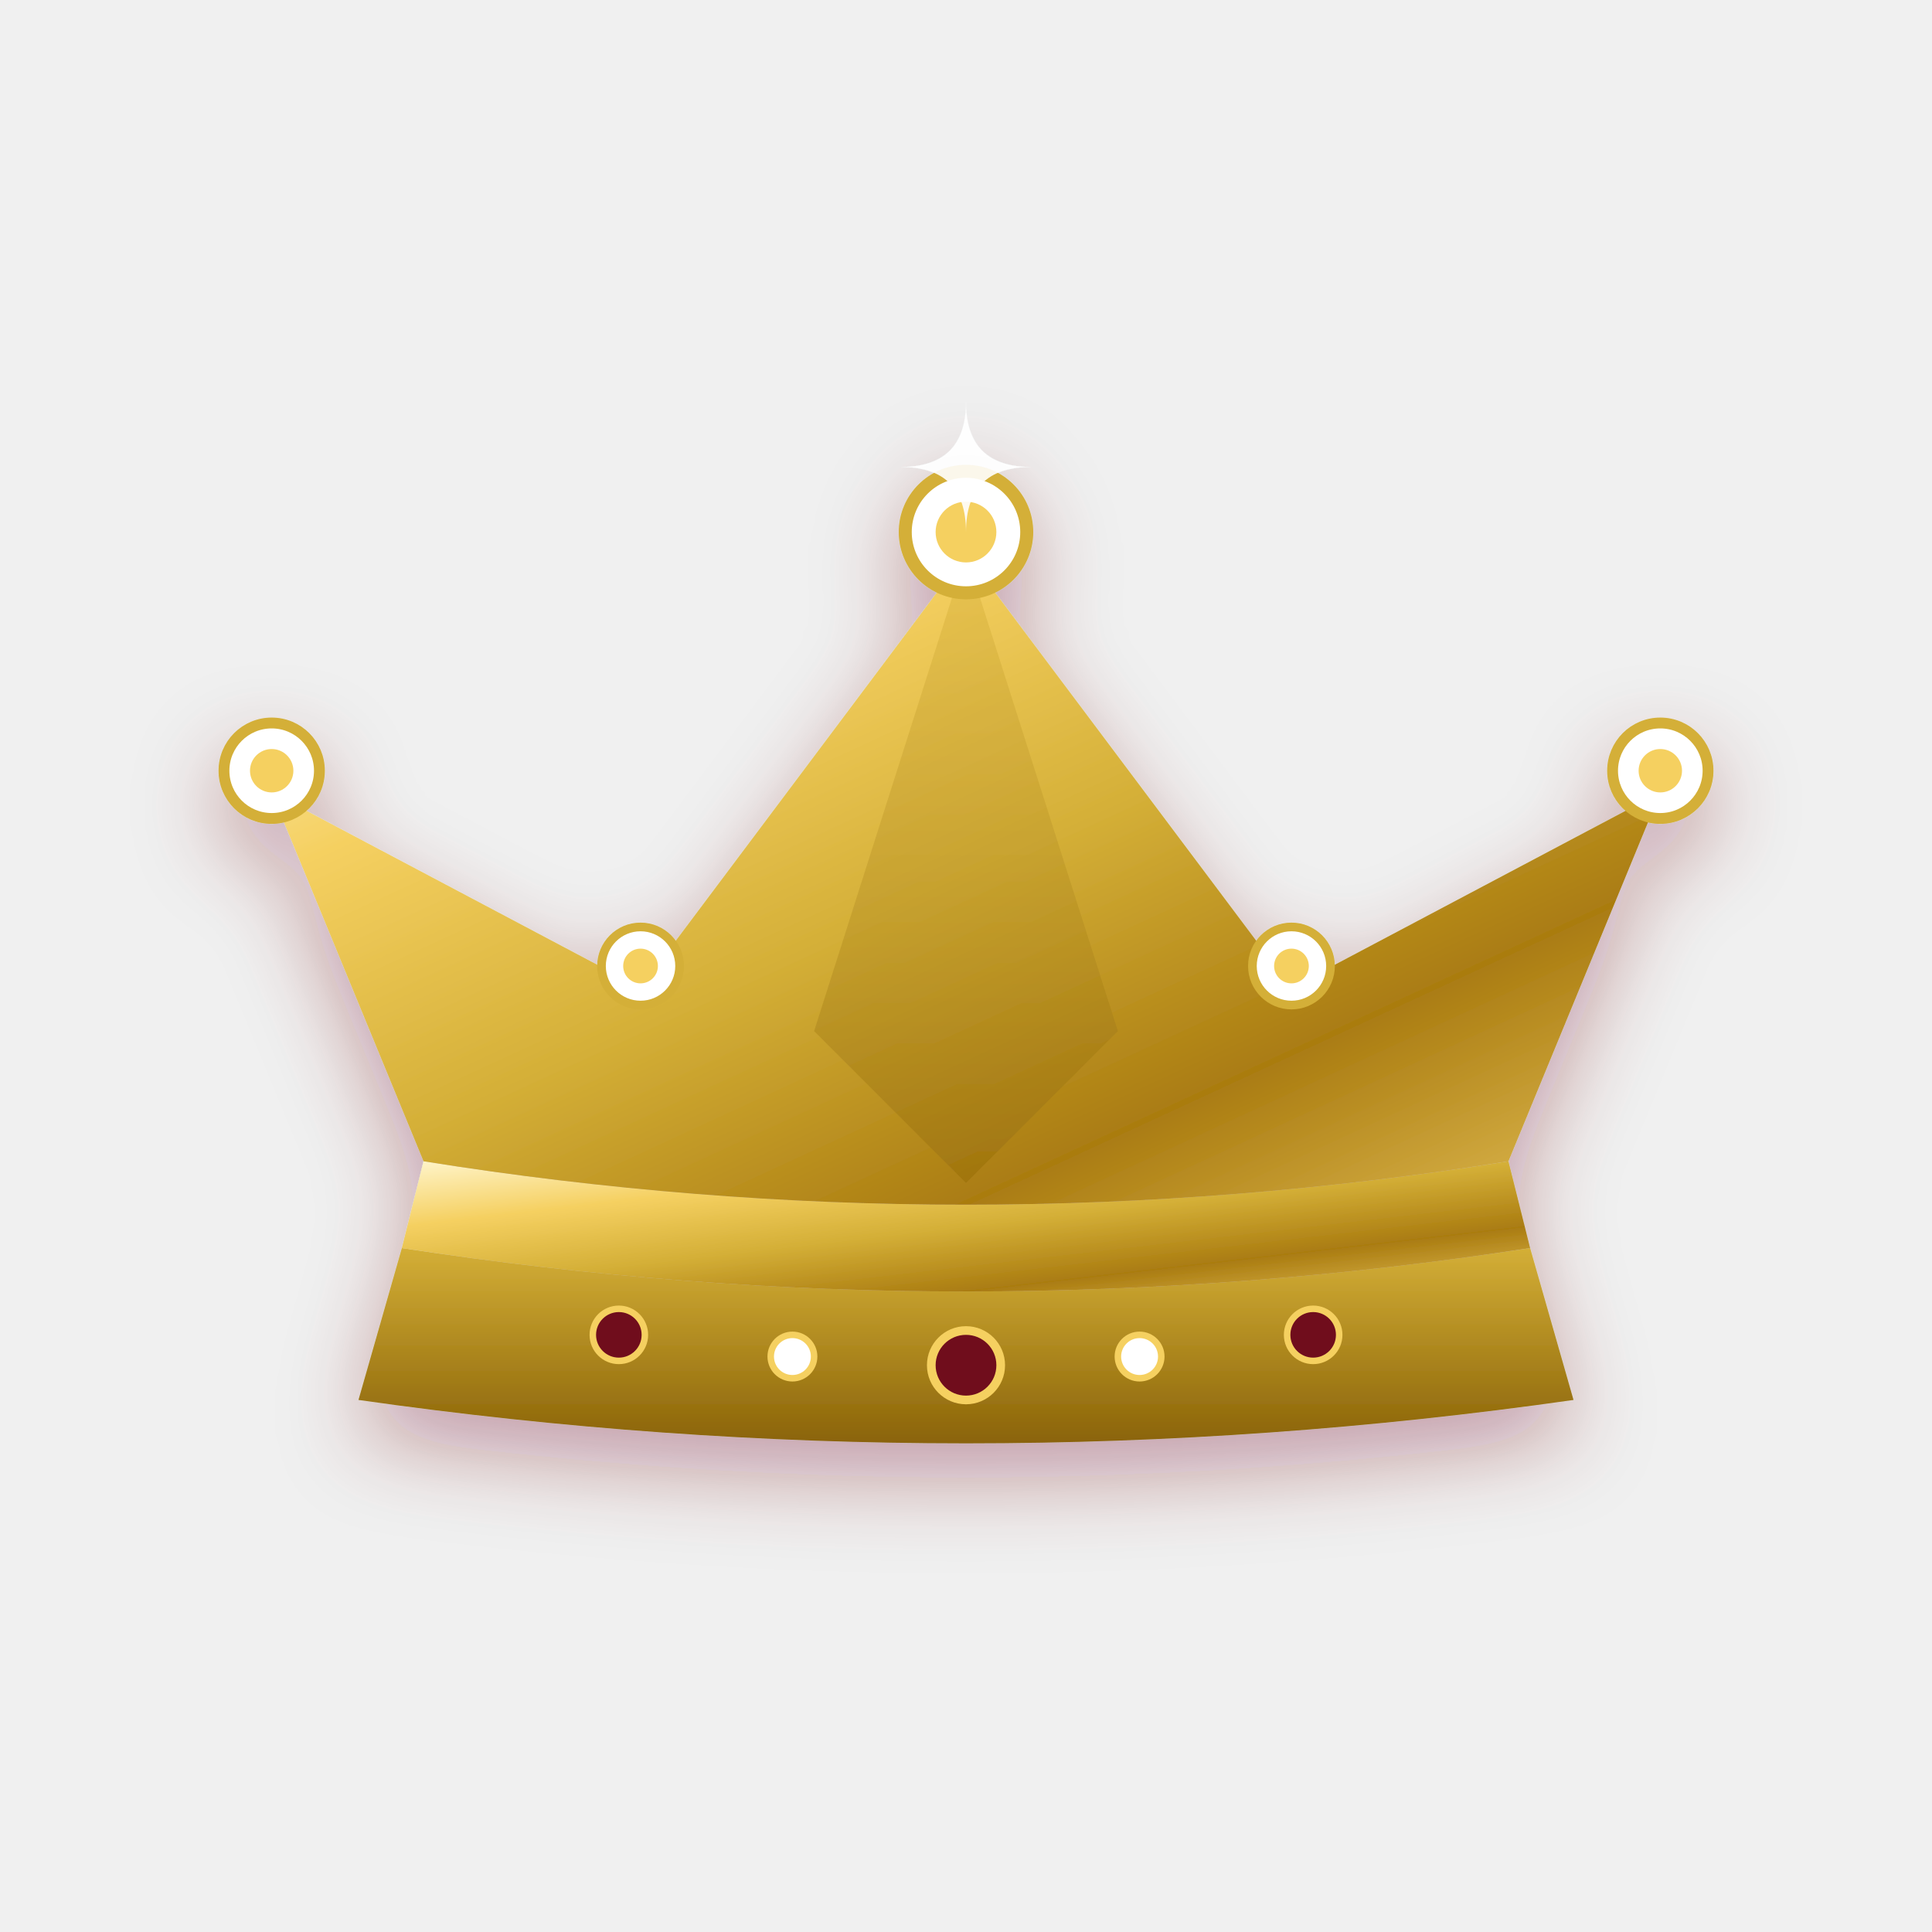
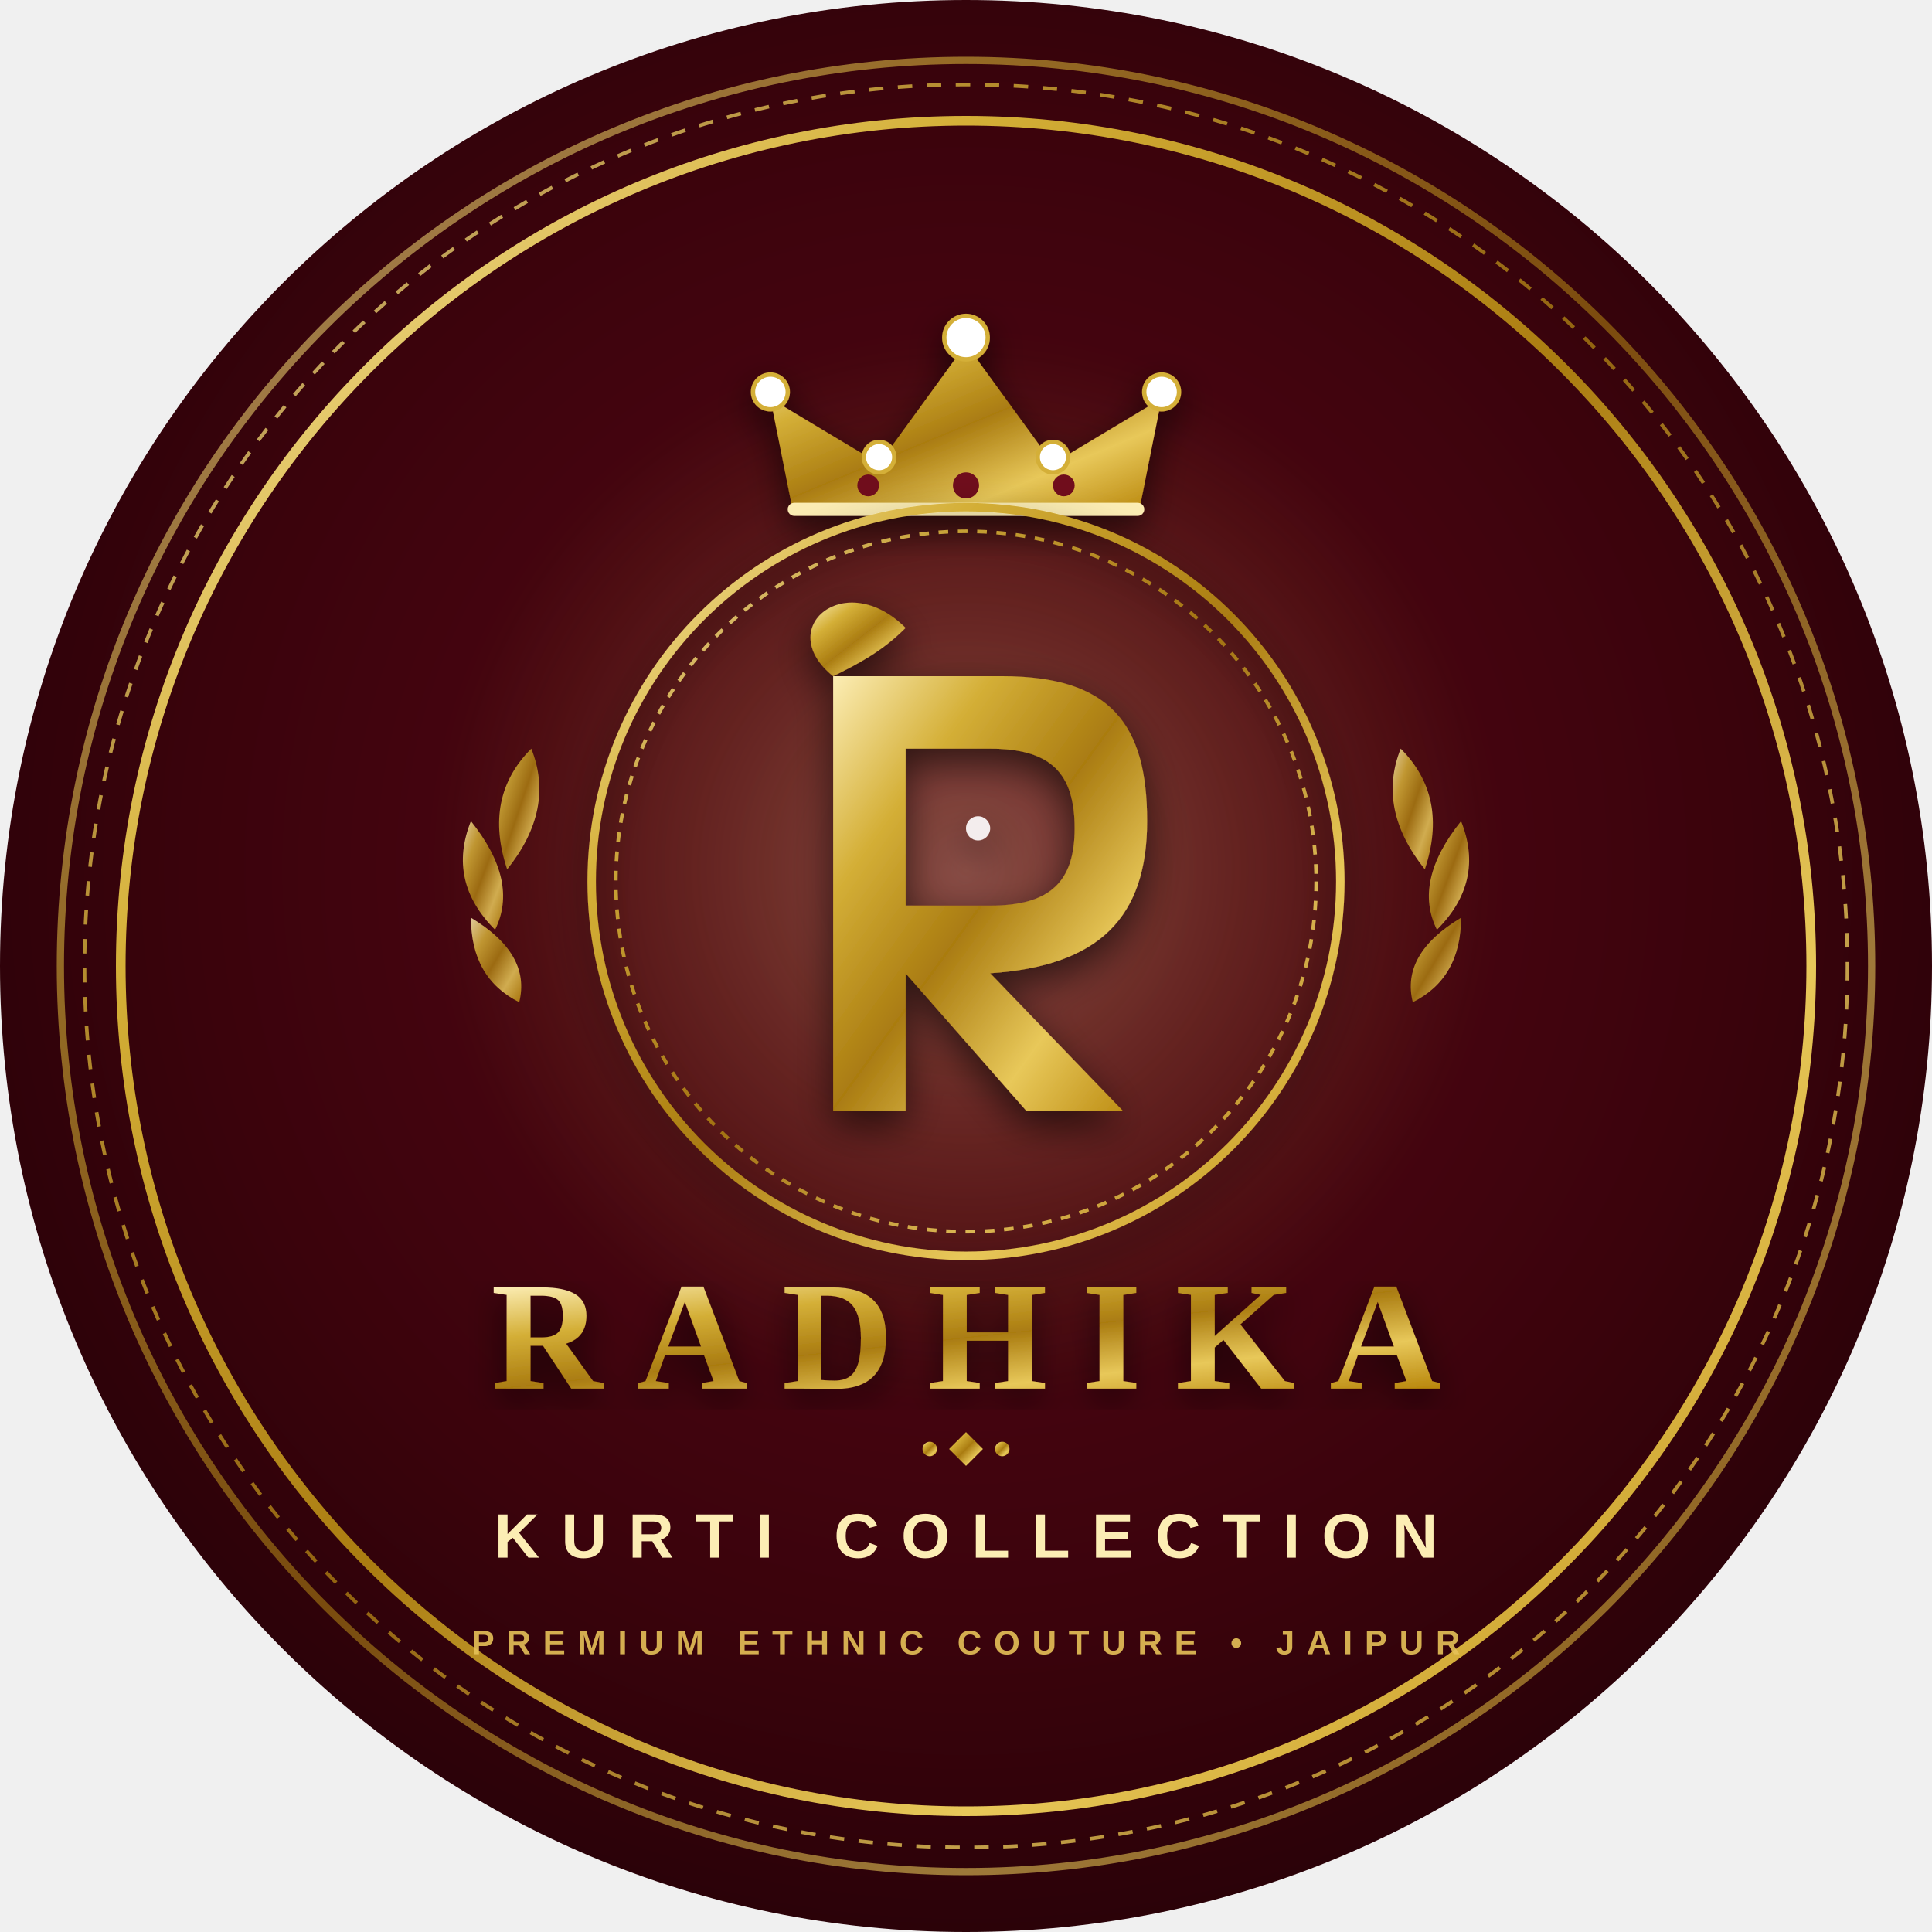
- <svg xmlns="http://www.w3.org/2000/svg" viewBox="0 0 512 512" width="512" height="512">
+ <svg xmlns="http://www.w3.org/2000/svg" viewBox="0 0 800 800" width="800" height="800">
  <defs>
+     <radialGradient id="bgGrad" cx="50%" cy="45%" r="65%">
+       <stop offset="0%" stop-color="#580816" />
+       <stop offset="60%" stop-color="#3b030c" />
+       <stop offset="100%" stop-color="#200106" />
+     </radialGradient>
    <linearGradient id="goldGrad" x1="0%" y1="0%" x2="100%" y2="100%">
-       <stop offset="0%" stop-color="#fff5cc" />
-       <stop offset="25%" stop-color="#f5d061" />
-       <stop offset="50%" stop-color="#d4af37" />
-       <stop offset="75%" stop-color="#aa7c11" />
-       <stop offset="100%" stop-color="#e5c158" />
+       <stop offset="0%" stop-color="#fcedb4" />
+       <stop offset="25%" stop-color="#d4af37" />
+       <stop offset="50%" stop-color="#aa7c11" />
+       <stop offset="75%" stop-color="#e8c85a" />
+       <stop offset="100%" stop-color="#b8860b" />
    </linearGradient>
-     <linearGradient id="goldDark" x1="0%" y1="0%" x2="0%" y2="100%">
-       <stop offset="0%" stop-color="#d4af37" />
-       <stop offset="100%" stop-color="#8a6308" />
-     </linearGradient>
-     <filter id="royalShadow" x="-20%" y="-20%" width="140%" height="140%">
-       <feDropShadow dx="0" dy="8" stdDeviation="10" flood-color="#700b1d" flood-opacity="0.35" />
+     <radialGradient id="goldGlow" cx="50%" cy="50%" r="50%">
+       <stop offset="0%" stop-color="#fcedb4" stop-opacity="0.3" />
+       <stop offset="100%" stop-color="#d4af37" stop-opacity="0" />
+     </radialGradient>
+     <filter id="shadow" x="-20%" y="-20%" width="140%" height="140%">
+       <feDropShadow dx="0" dy="6" stdDeviation="8" flood-color="#000" flood-opacity="0.6" />
+     </filter>
+     <filter id="glow" x="-20%" y="-20%" width="140%" height="140%">
+       <feGaussianBlur stdDeviation="4" result="blur" />
+       <feComposite in="SourceGraphic" in2="blur" operator="over" />
    </filter>
  </defs>
-   <g filter="url(#royalShadow)" transform="translate(256, 256) scale(1.15)">
-     <path d="M -140 100 Q 0 120 140 100 L 130 65 Q 0 85 -130 65 Z" fill="url(#goldDark)" />
-     <path d="M -130 65 Q 0 85 130 65 L 125 45 Q 0 65 -125 45 Z" fill="url(#goldGrad)" />
-     <path d="       M -125 45        L -160 -40        L -75 5        L 0 -95        L 75 5        L 160 -40        L 125 45        Q 0 65 -125 45        Z     " fill="url(#goldGrad)" />
-     <path d="M 0 -95 L 35 15 L 0 50 L -35 15 Z" fill="url(#goldDark)" opacity="0.35" />
-     <circle cx="0" cy="-100" r="14" fill="#ffffff" stroke="#d4af37" stroke-width="3" />
-     <circle cx="0" cy="-100" r="7" fill="#f5d061" />
-     <circle cx="-160" cy="-45" r="11" fill="#ffffff" stroke="#d4af37" stroke-width="2.5" />
-     <circle cx="-160" cy="-45" r="5" fill="#f5d061" />
-     <circle cx="160" cy="-45" r="11" fill="#ffffff" stroke="#d4af37" stroke-width="2.5" />
-     <circle cx="160" cy="-45" r="5" fill="#f5d061" />
-     <circle cx="-75" cy="0" r="9" fill="#ffffff" stroke="#d4af37" stroke-width="2" />
-     <circle cx="-75" cy="0" r="4" fill="#f5d061" />
-     <circle cx="75" cy="0" r="9" fill="#ffffff" stroke="#d4af37" stroke-width="2" />
-     <circle cx="75" cy="0" r="4" fill="#f5d061" />
-     <circle cx="-80" cy="85" r="6" fill="#700b1d" stroke="#f5d061" stroke-width="1.5" />
-     <circle cx="-40" cy="90" r="5" fill="#ffffff" stroke="#f5d061" stroke-width="1.5" />
-     <circle cx="0" cy="92" r="8" fill="#700b1d" stroke="#f5d061" stroke-width="2" />
-     <circle cx="40" cy="90" r="5" fill="#ffffff" stroke="#f5d061" stroke-width="1.5" />
-     <circle cx="80" cy="85" r="6" fill="#700b1d" stroke="#f5d061" stroke-width="1.5" />
-     <path d="M 0 -130 Q 0 -115 15 -115 Q 0 -115 0 -100 Q 0 -115 -15 -115 Q 0 -115 0 -130 Z" fill="#ffffff" opacity="0.9" />
+   <rect width="800" height="800" rx="400" fill="url(#bgGrad)" />
+   <circle cx="400" cy="400" r="375" fill="none" stroke="url(#goldGrad)" stroke-width="3" opacity="0.6" />
+   <circle cx="400" cy="400" r="365" fill="none" stroke="url(#goldGrad)" stroke-width="1.5" stroke-dasharray="6,6" opacity="0.8" />
+   <circle cx="400" cy="400" r="350" fill="none" stroke="url(#goldGrad)" stroke-width="4" />
+   <circle cx="400" cy="360" r="220" fill="url(#goldGlow)" />
+   <g transform="translate(400, 165) scale(0.9)" filter="url(#shadow)">
+     <path d="M -80 50 L -90 0 L -40 30 L 0 -25 L 40 30 L 90 0 L 80 50 Z" fill="url(#goldGrad)" />
+     <circle cx="-90" cy="-3" r="8" fill="#fff" stroke="#d4af37" stroke-width="2" />
+     <circle cx="-40" cy="27" r="7" fill="#fff" stroke="#d4af37" stroke-width="2" />
+     <circle cx="0" cy="-28" r="10" fill="#fff" stroke="#d4af37" stroke-width="2" />
+     <circle cx="40" cy="27" r="7" fill="#fff" stroke="#d4af37" stroke-width="2" />
+     <circle cx="90" cy="-3" r="8" fill="#fff" stroke="#d4af37" stroke-width="2" />
+     <circle cx="-45" cy="40" r="5" fill="#700b1d" />
+     <circle cx="0" cy="40" r="6" fill="#700b1d" />
+     <circle cx="45" cy="40" r="5" fill="#700b1d" />
+     <rect x="-82" y="48" width="164" height="6" rx="3" fill="#fcedb4" />
  </g>
+   <circle cx="400" cy="365" r="155" fill="none" stroke="url(#goldGrad)" stroke-width="3.5" filter="url(#shadow)" />
+   <circle cx="400" cy="365" r="145" fill="none" stroke="url(#goldGrad)" stroke-width="1.5" stroke-dasharray="4,4" opacity="0.9" />
+   <g transform="translate(400, 365)" filter="url(#shadow)">
+     <path d="       M -55 -85        L 15 -85        C 60 -85, 75 -65, 75 -25        C 75 15, 55 35, 10 38        L 65 95        L 25 95        L -25 38        L -25 95        L -55 95        Z       M -25 -55        L -25 10        L 10 10        C 35 10, 45 0, 45 -22        C 45 -45, 35 -55, 10 -55        Z     " fill="url(#goldGrad)" />
+     <path d="M -55 -85 C -80 -105, -50 -130, -25 -105 C -35 -95, -45 -90, -55 -85 Z" fill="url(#goldGrad)" />
+     <circle cx="5" cy="-22" r="5" fill="#fff" opacity="0.9" />
+   </g>
+   <g fill="url(#goldGrad)" opacity="0.85">
+     <path d="M 210 360 Q 200 330 220 310 Q 230 335 210 360 Z" />
+     <path d="M 205 385 Q 185 365 195 340 Q 215 365 205 385 Z" />
+     <path d="M 215 415 Q 195 405 195 380 Q 220 395 215 415 Z" />
+     <path d="M 590 360 Q 600 330 580 310 Q 570 335 590 360 Z" />
+     <path d="M 595 385 Q 615 365 605 340 Q 585 365 595 385 Z" />
+     <path d="M 585 415 Q 605 405 605 380 Q 580 395 585 415 Z" />
+   </g>
+   <g filter="url(#shadow)">
+     <text x="400" y="575" text-anchor="middle" font-family="'Playfair Display', 'Cinzel', 'Georgia', 'Times New Roman', serif" font-size="64" font-weight="900" letter-spacing="14" fill="url(#goldGrad)">
+       RADHIKA
+     </text>
+   </g>
+   <g transform="translate(400, 600)">
+     <line x1="-240" y1="0" x2="-25" y2="0" stroke="url(#goldGrad)" stroke-width="2" />
+     <polygon points="0,-7 7,0 0,7 -7,0" fill="url(#goldGrad)" />
+     <circle cx="-15" cy="0" r="3" fill="url(#goldGrad)" />
+     <circle cx="15" cy="0" r="3" fill="url(#goldGrad)" />
+     <line x1="25" y1="0" x2="240" y2="0" stroke="url(#goldGrad)" stroke-width="2" />
+   </g>
+   <text x="400" y="645" text-anchor="middle" font-family="'Montserrat', 'Cinzel', 'Arial', sans-serif" font-size="26" font-weight="800" letter-spacing="9" fill="#fcedb4">
+     KURTI COLLECTION
+   </text>
+   <text x="400" y="685" text-anchor="middle" font-family="'Montserrat', 'Arial', sans-serif" font-size="14" font-weight="600" letter-spacing="5" fill="#e5c158" opacity="0.9">
+     PREMIUM ETHNIC COUTURE • JAIPUR
+   </text>
</svg>
